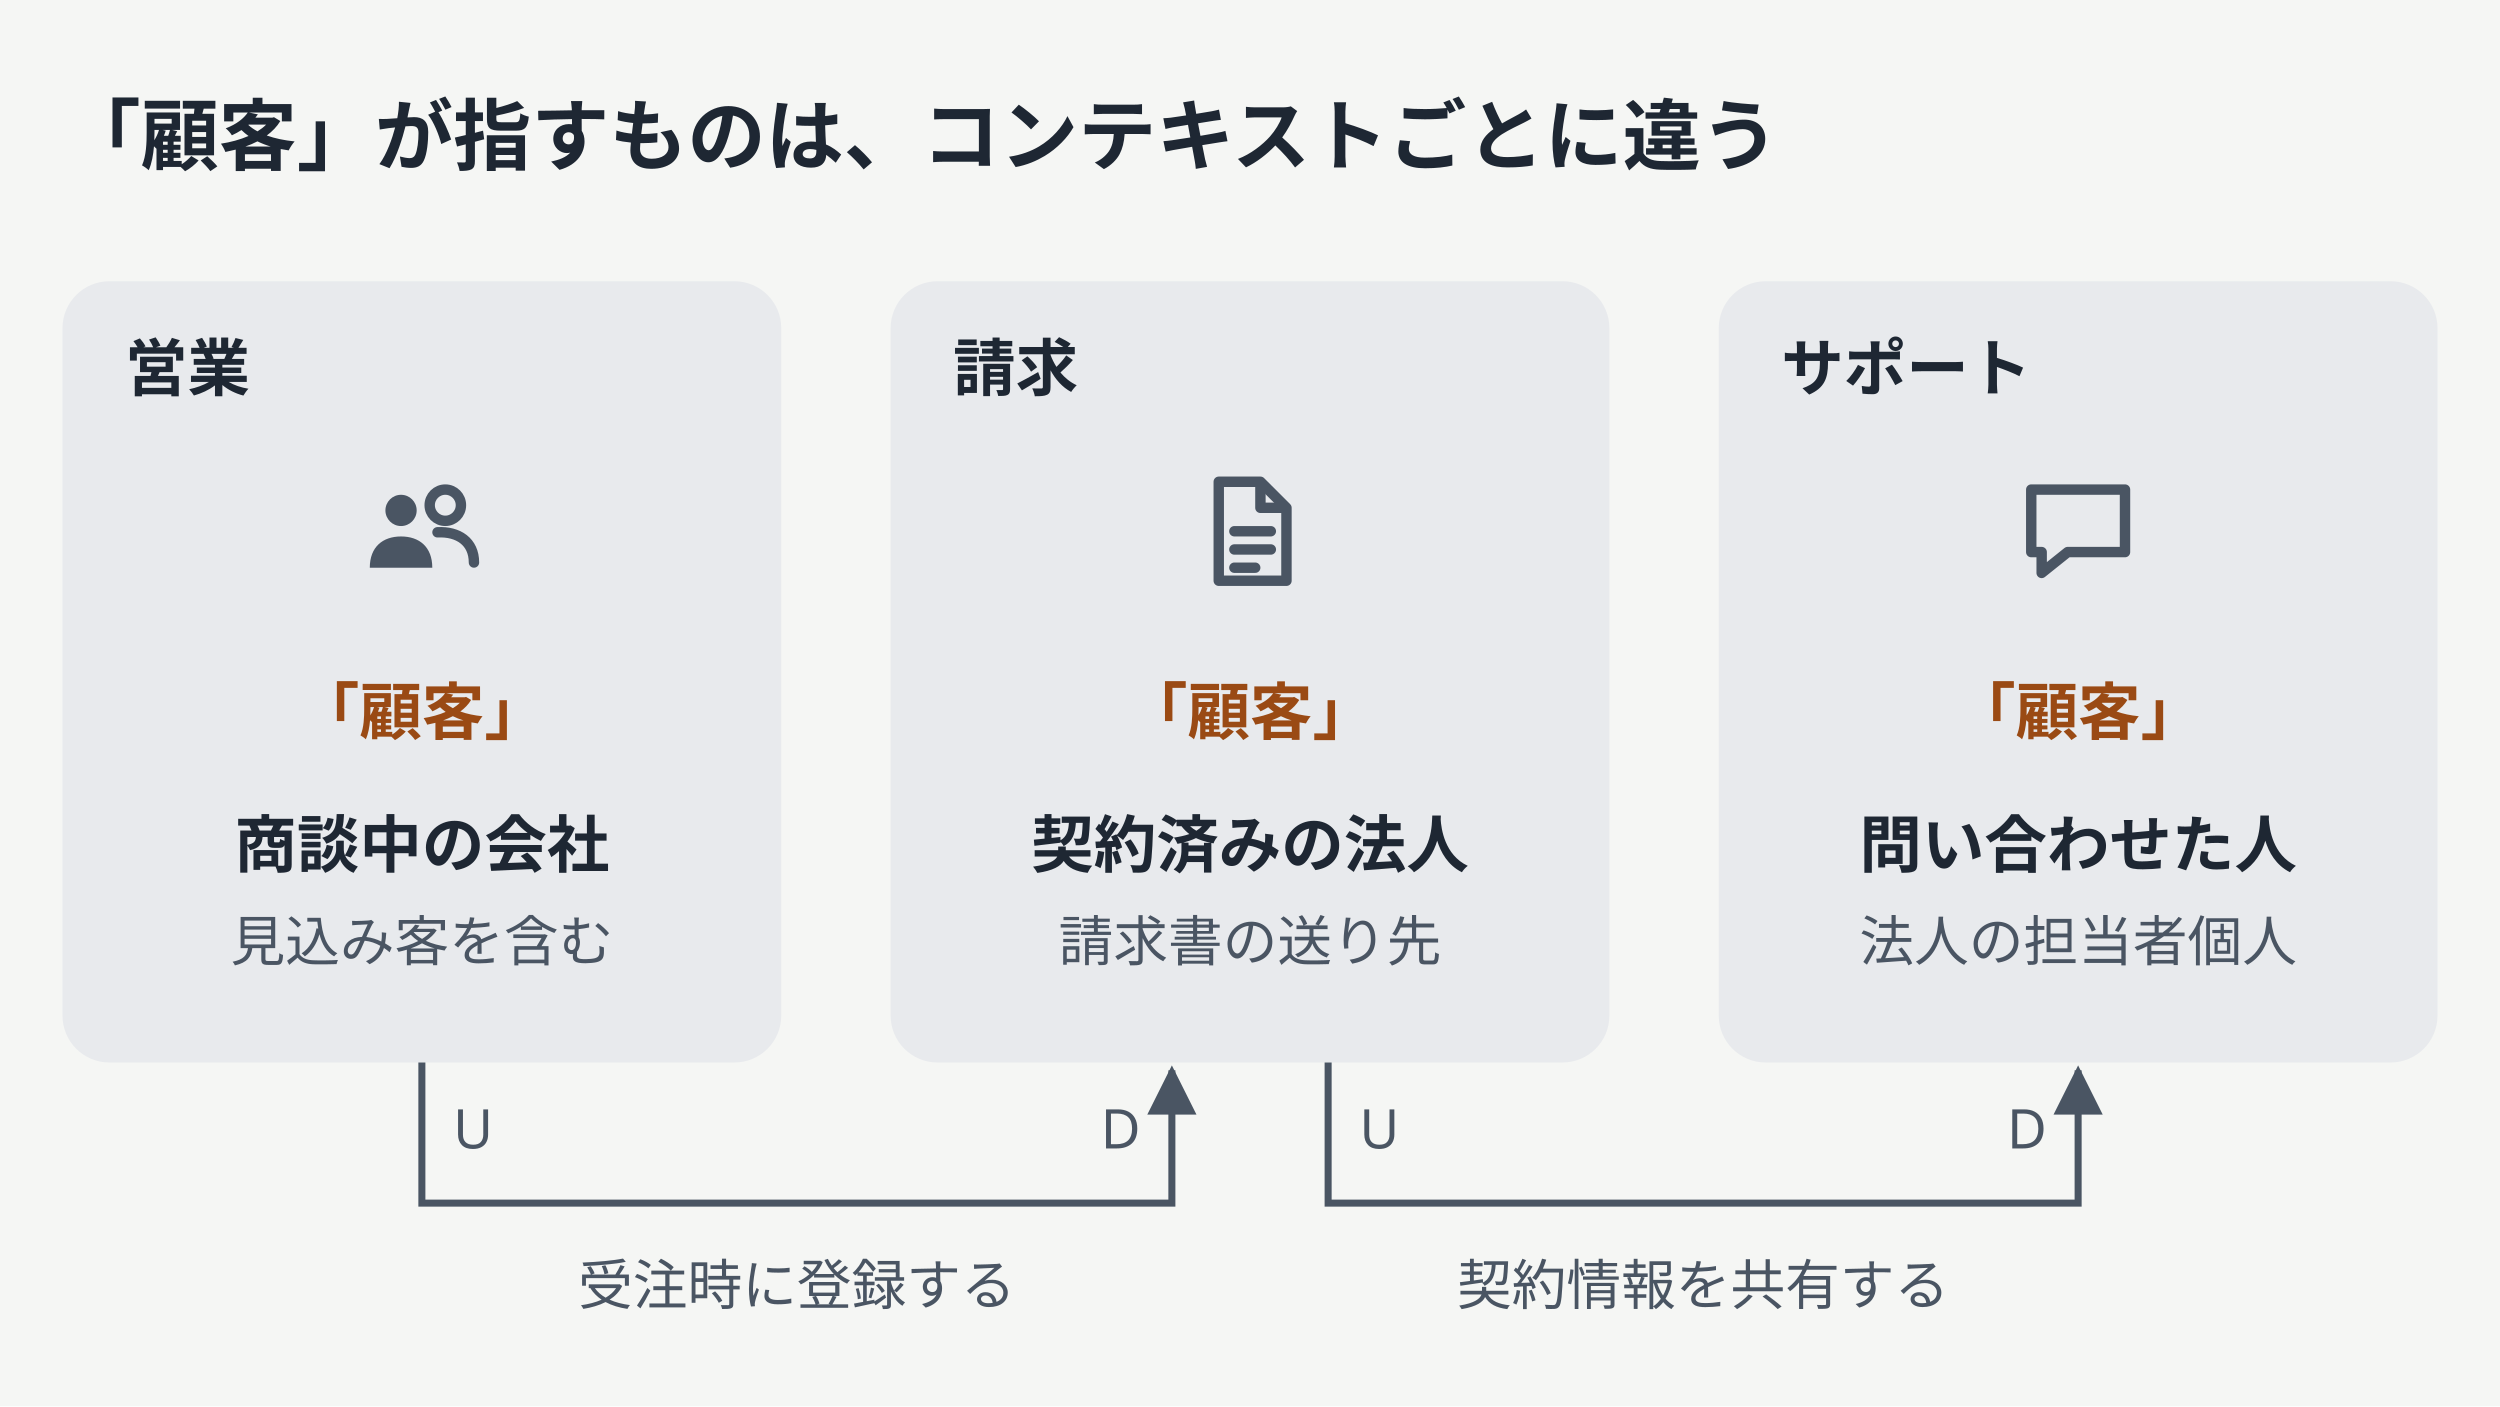
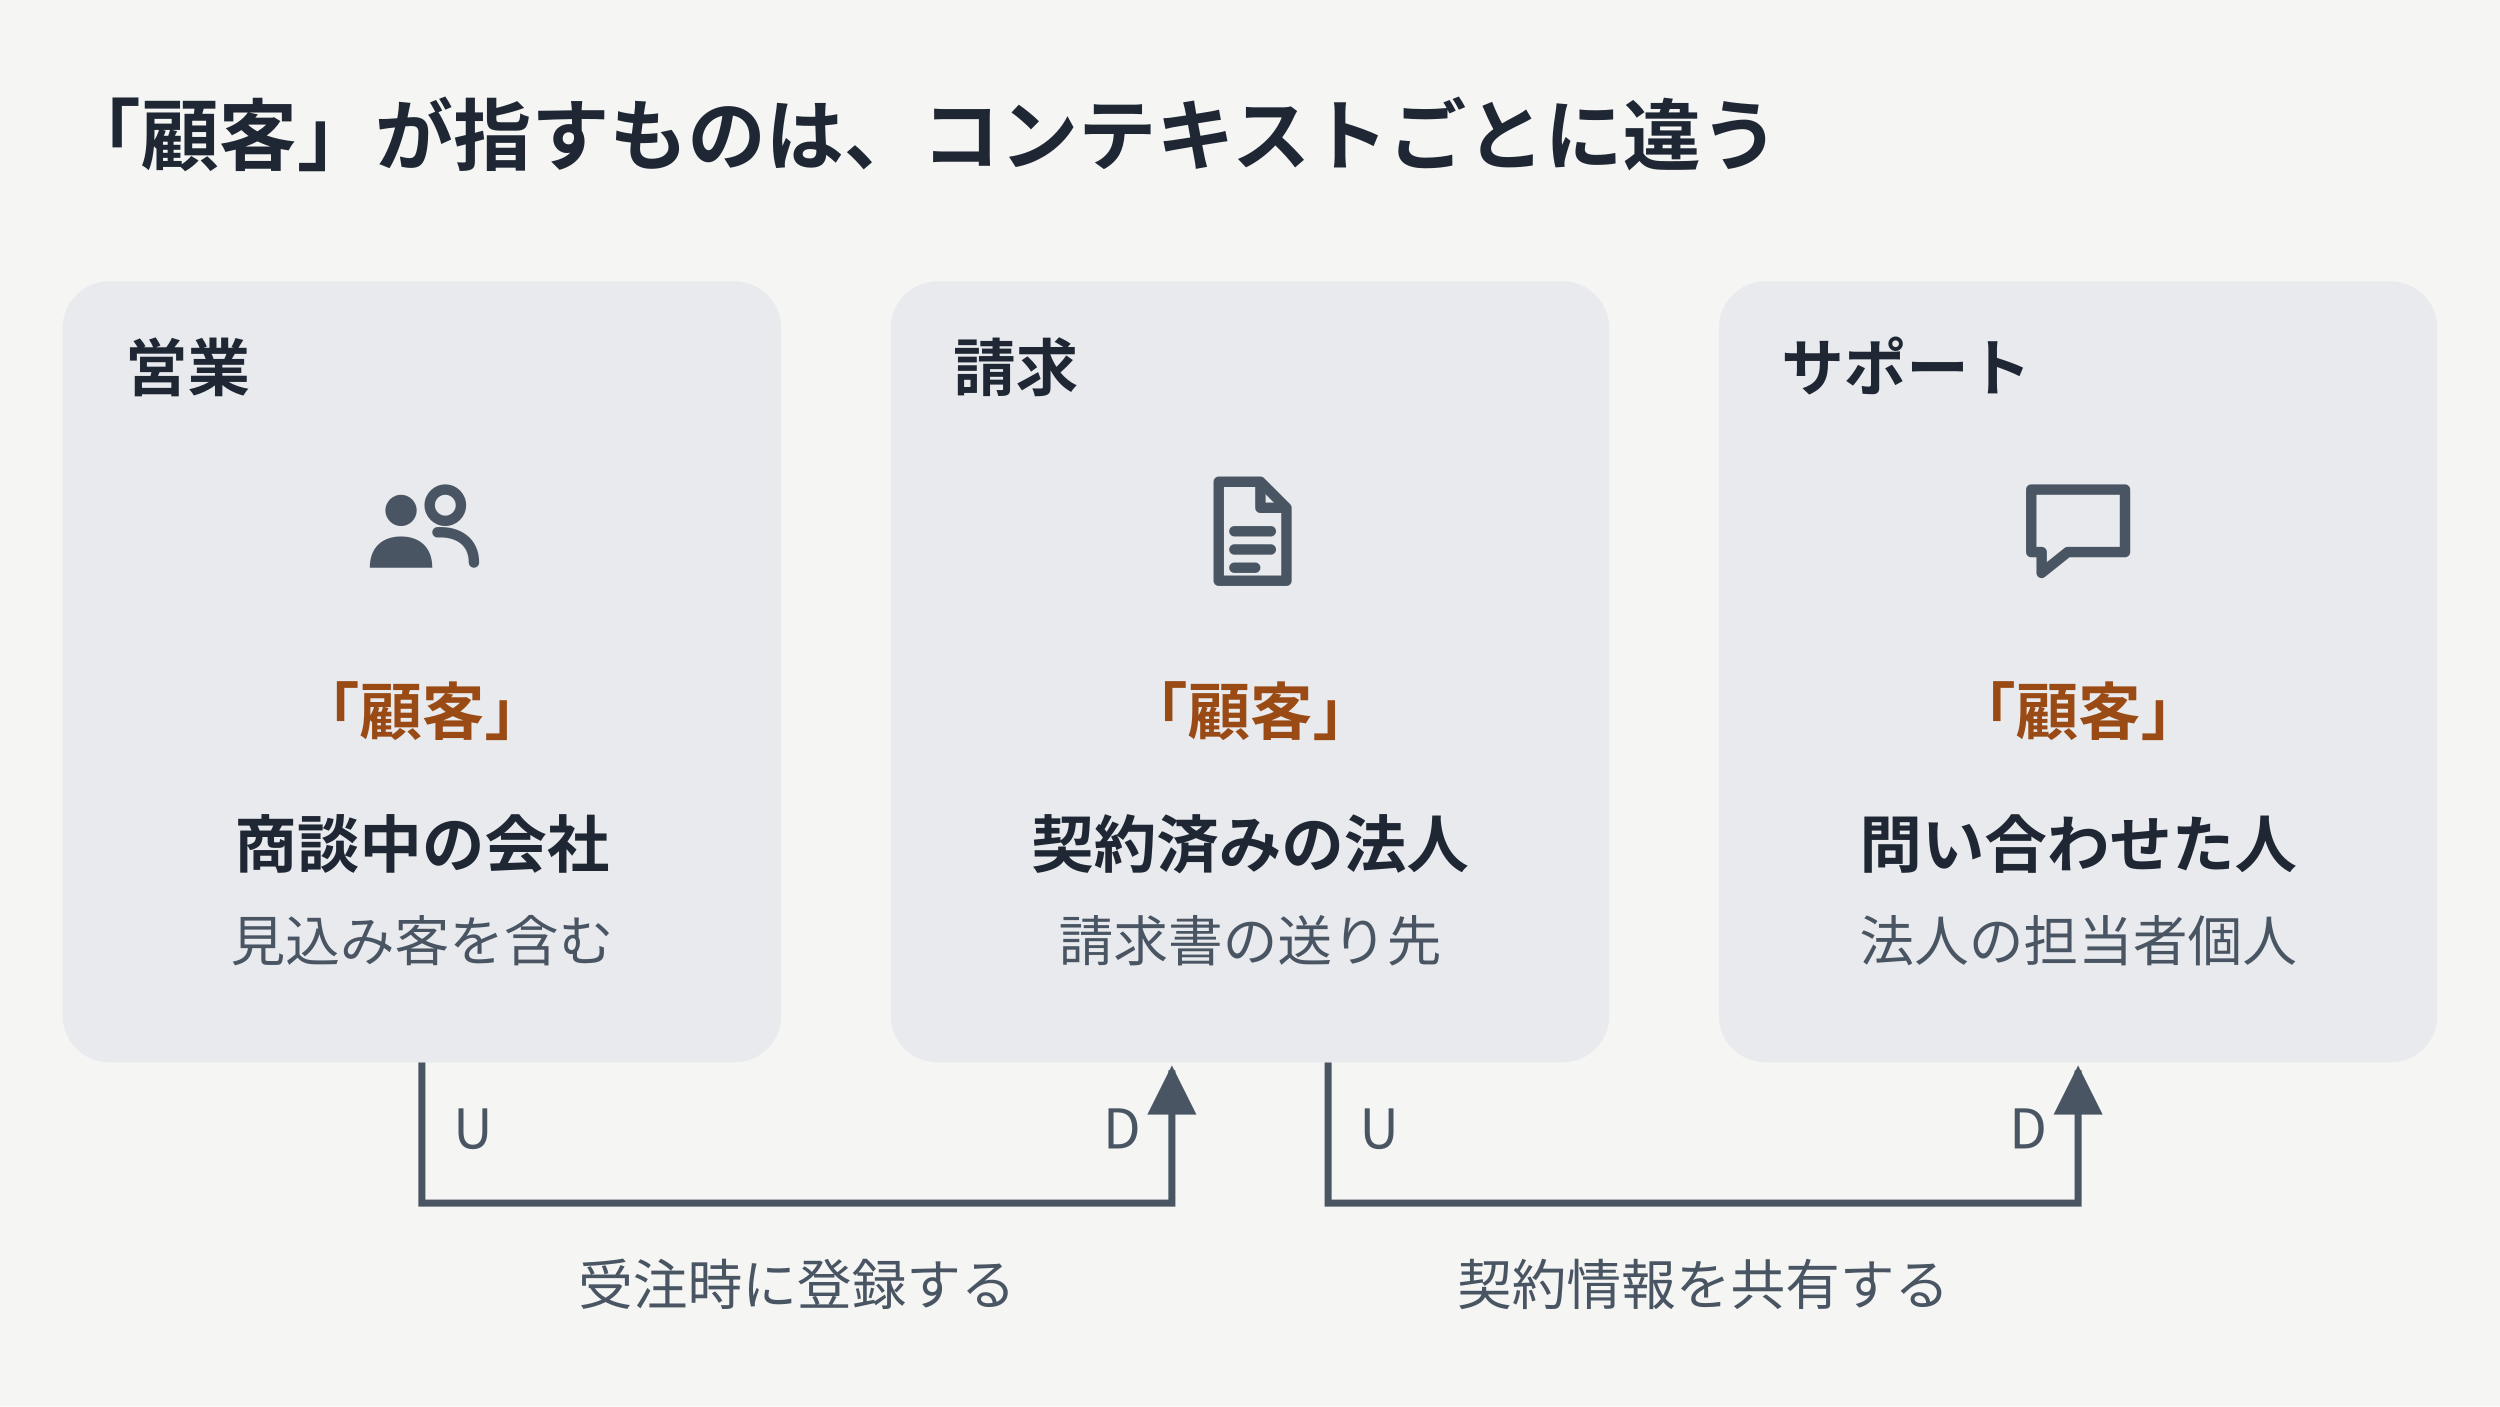
- <svg xmlns="http://www.w3.org/2000/svg" viewBox="0 0 640 360" width="640" height="360" font-family="'BIZ UDPGothic','Yu Gothic UI','Meiryo','Hiragino Sans','Noto Sans JP',sans-serif">
+ <svg xmlns="http://www.w3.org/2000/svg" viewBox="0 0 640 360" width="640" height="360" font-family="'BIZ UDPGothic','Yu Gothic UI','Meiryo','Hiragino Sans','Noto Sans JP','Noto Sans CJK JP','IPAPGothic',sans-serif">
  <defs>
    <marker id="a" viewBox="0 0 10 10" refX="9" refY="5" markerWidth="7" markerHeight="7" orient="auto-start-reverse">
      <path d="M0,0 L10,5 L0,10 z" fill="#4a5563" />
    </marker>
    <symbol id="people" viewBox="0 0 24 24">
      <circle cx="8" cy="8" r="3" fill="currentColor" />
      <path d="M2,19 C2,15 4.5,13 8,13 C11.5,13 14,15 14,19 Z" fill="currentColor" />
      <circle cx="16.5" cy="7" r="3" fill="none" stroke="currentColor" stroke-width="2" />
      <path d="M15,12.2 C19,12 22,14 22,18" fill="none" stroke="currentColor" stroke-width="2" stroke-linecap="round" />
    </symbol>
    <symbol id="document" viewBox="0 0 24 24">
      <path d="M6,2.5 H14 L19,7.5 V21.5 H6 Z" fill="none" stroke="currentColor" stroke-width="2" stroke-linejoin="round" />
      <path d="M14,2.5 V7.5 H19" fill="none" stroke="currentColor" stroke-width="2" stroke-linejoin="round" />
      <path d="M9,12 H16 M9,15.5 H16 M9,19 H13" stroke="currentColor" stroke-width="2" stroke-linecap="round" />
    </symbol>
    <symbol id="chat" viewBox="0 0 24 24">
      <path d="M3,4 H21 V16 H10 L5,20 V16 H3 Z" fill="none" stroke="currentColor" stroke-width="2" stroke-linejoin="round" />
    </symbol>
  </defs>
  <style>
    .title { font-size: 20px; font-weight: 700; fill: #1e2733; }
    .h { font-size: 16px; font-weight: 700; fill: #1e2733; }
    .w { font-size: 16px; font-weight: 700; fill: #9a4a14; }
    .s { font-size: 14px; fill: #4a5563; }
    .ctx { fill: #e8eaed; }
    .line { stroke: #4a5563; stroke-width: 1.8; fill: none; marker-end: url(#a); }
  </style>
  <rect x="0" y="0" width="640" height="360" fill="#f5f6f4" />
  <text x="16" y="42" class="title">「顧客」が指すものは、コンテキストごとに違う</text>
  <rect x="16" y="72" width="184" height="200" rx="12" class="ctx" />
  <text x="32" y="100" class="h">営業</text>
  <use href="#people" x="92" y="120" width="32" height="32" color="#4a5563" />
  <text x="108" y="188" class="w" text-anchor="middle">「顧客」</text>
  <text x="108" y="222" class="h" text-anchor="middle">商談中の会社</text>
  <text x="108" y="246" class="s" text-anchor="middle">見込み客を含む</text>
  <rect x="228" y="72" width="184" height="200" rx="12" class="ctx" />
  <text x="244" y="100" class="h">請求</text>
  <use href="#document" x="304" y="120" width="32" height="32" color="#4a5563" />
  <text x="320" y="188" class="w" text-anchor="middle">「顧客」</text>
  <text x="320" y="222" class="h" text-anchor="middle">契約済みの法人</text>
  <text x="320" y="246" class="s" text-anchor="middle">請求書の送り先</text>
  <rect x="440" y="72" width="184" height="200" rx="12" class="ctx" />
  <text x="456" y="100" class="h">サポート</text>
  <use href="#chat" x="516" y="120" width="32" height="32" color="#4a5563" />
  <text x="532" y="188" class="w" text-anchor="middle">「顧客」</text>
  <text x="532" y="222" class="h" text-anchor="middle">問い合わせた人</text>
  <text x="532" y="246" class="s" text-anchor="middle">法人の担当者個人</text>
  <path d="M108,272 V308 H300 V274" class="line" />
  <text x="116" y="294" class="s">U</text>
  <text x="292" y="294" class="s" text-anchor="end">D</text>
  <text x="204" y="334" class="s" text-anchor="middle">受注時に登録する</text>
  <path d="M340,272 V308 H532 V274" class="line" />
  <text x="348" y="294" class="s">U</text>
  <text x="524" y="294" class="s" text-anchor="end">D</text>
  <text x="436" y="334" class="s" text-anchor="middle">契約情報を共有する</text>
</svg>
